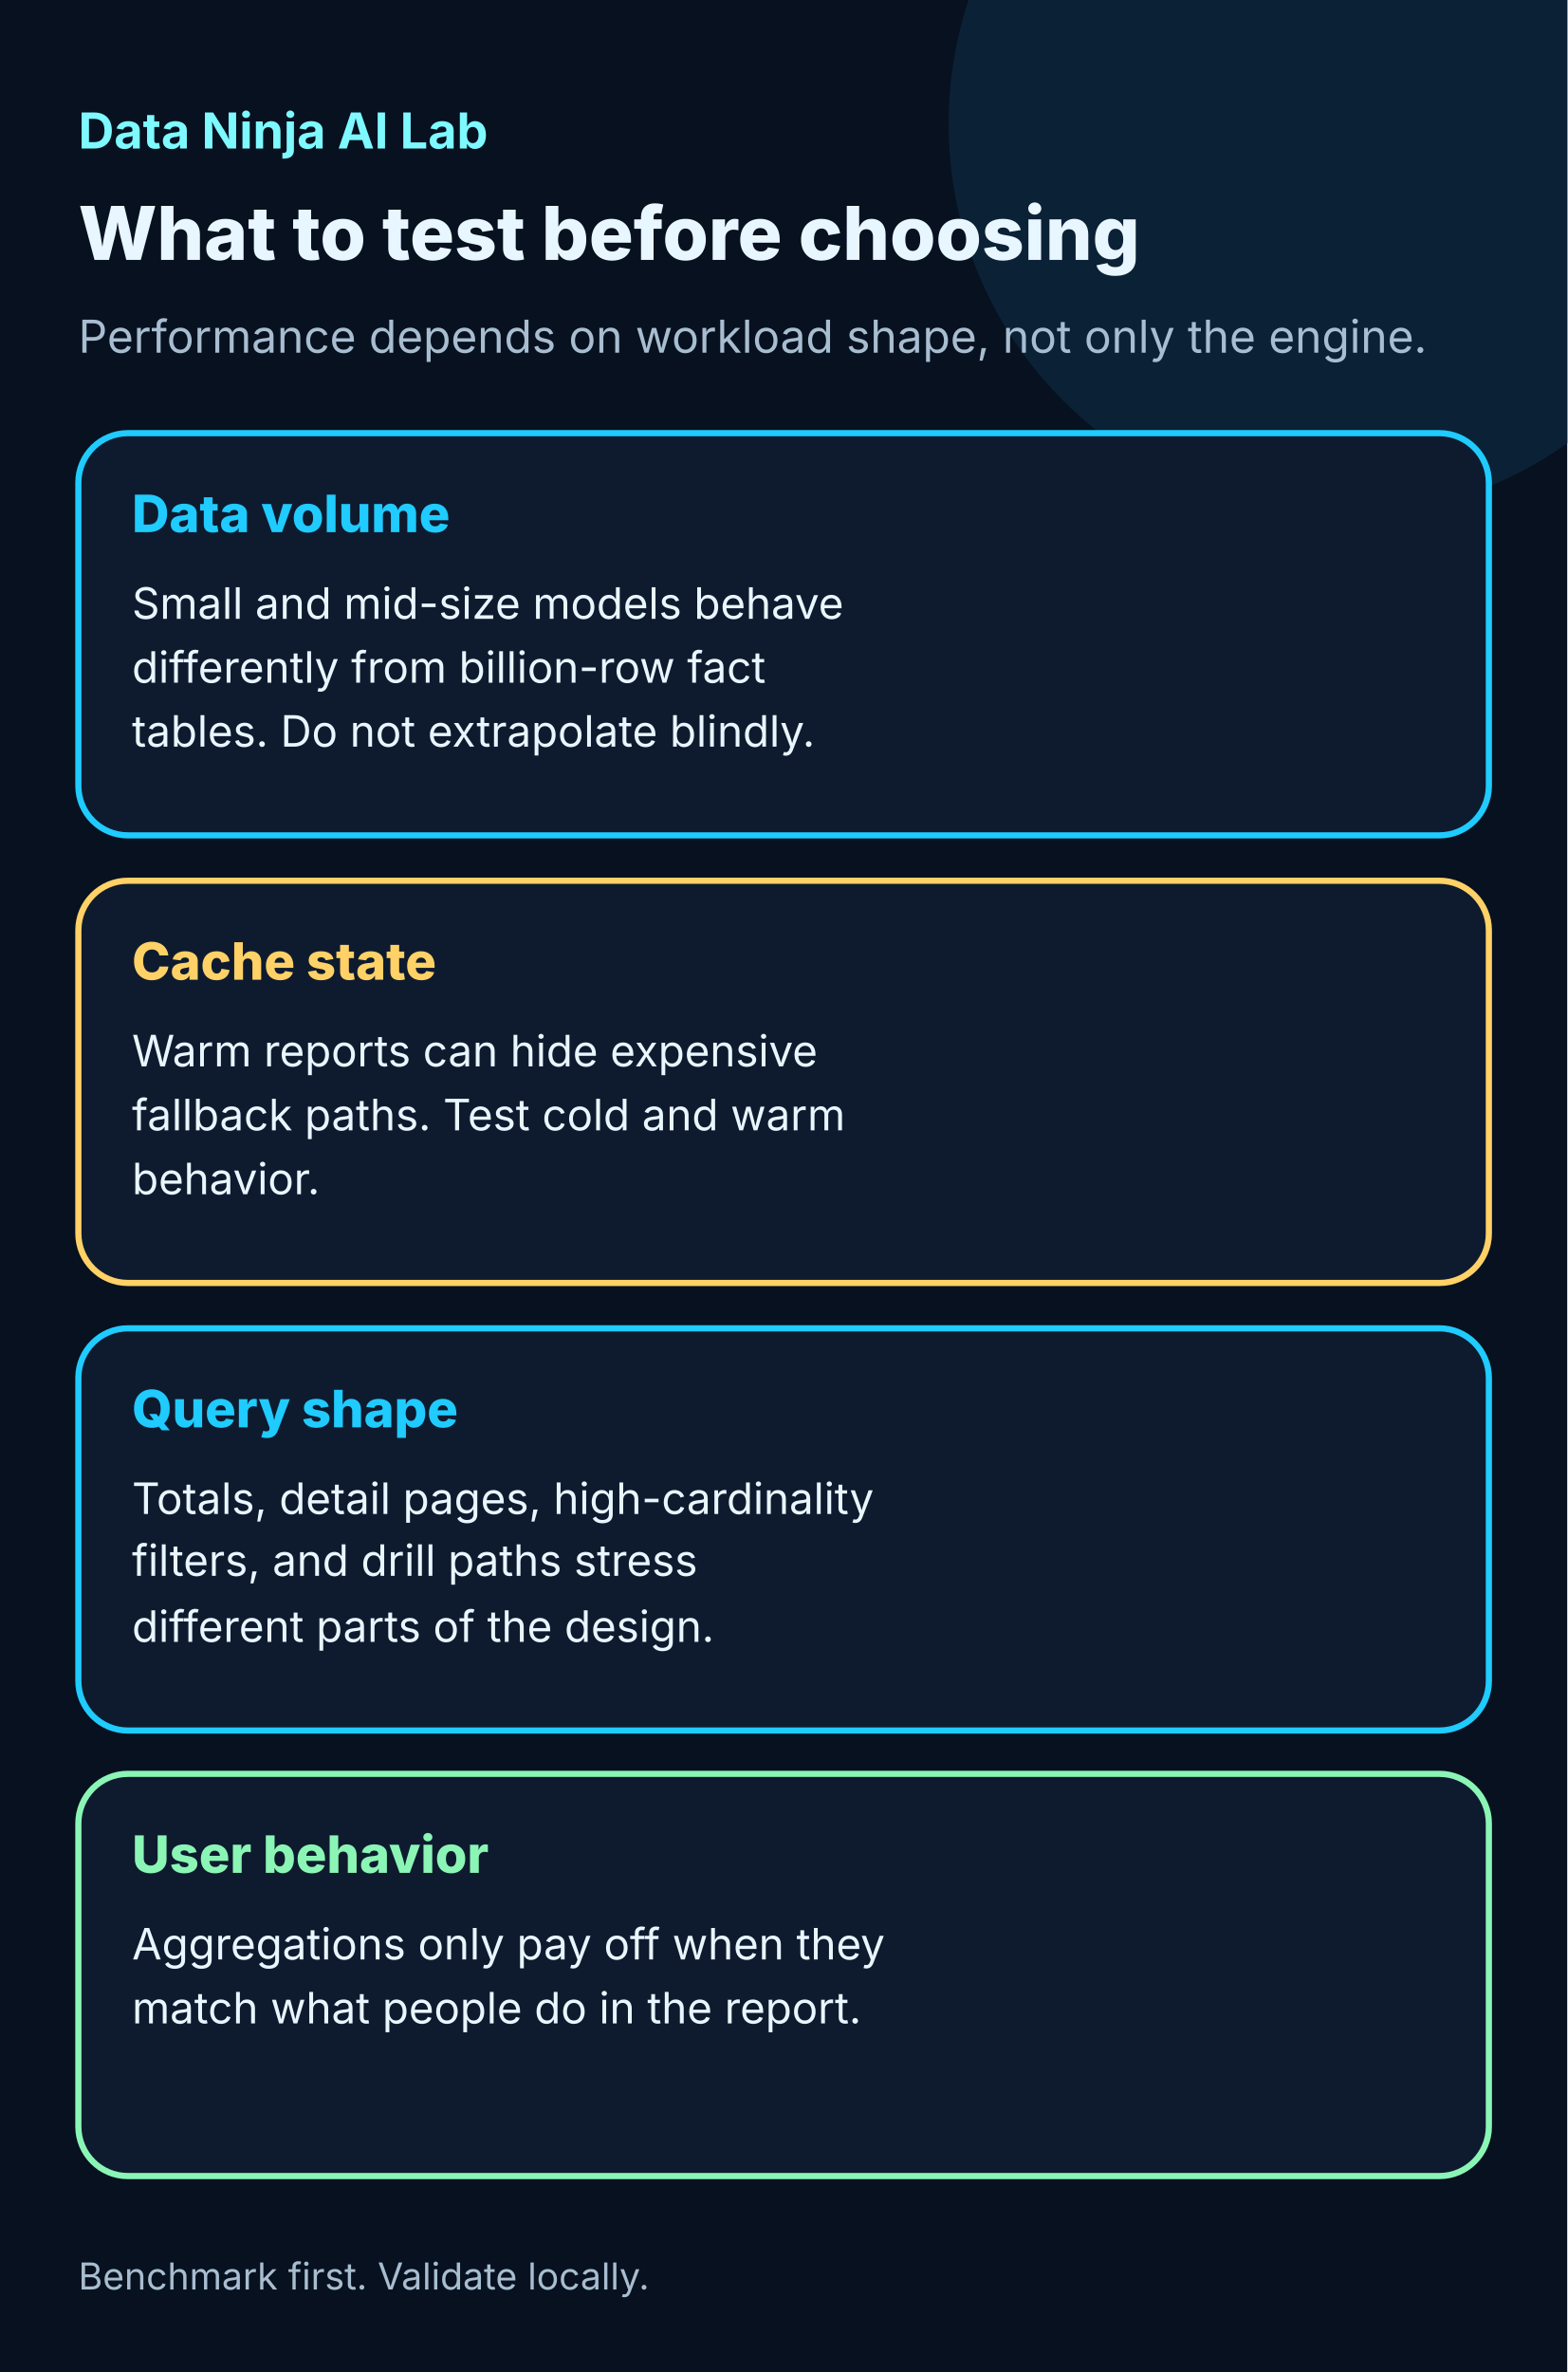
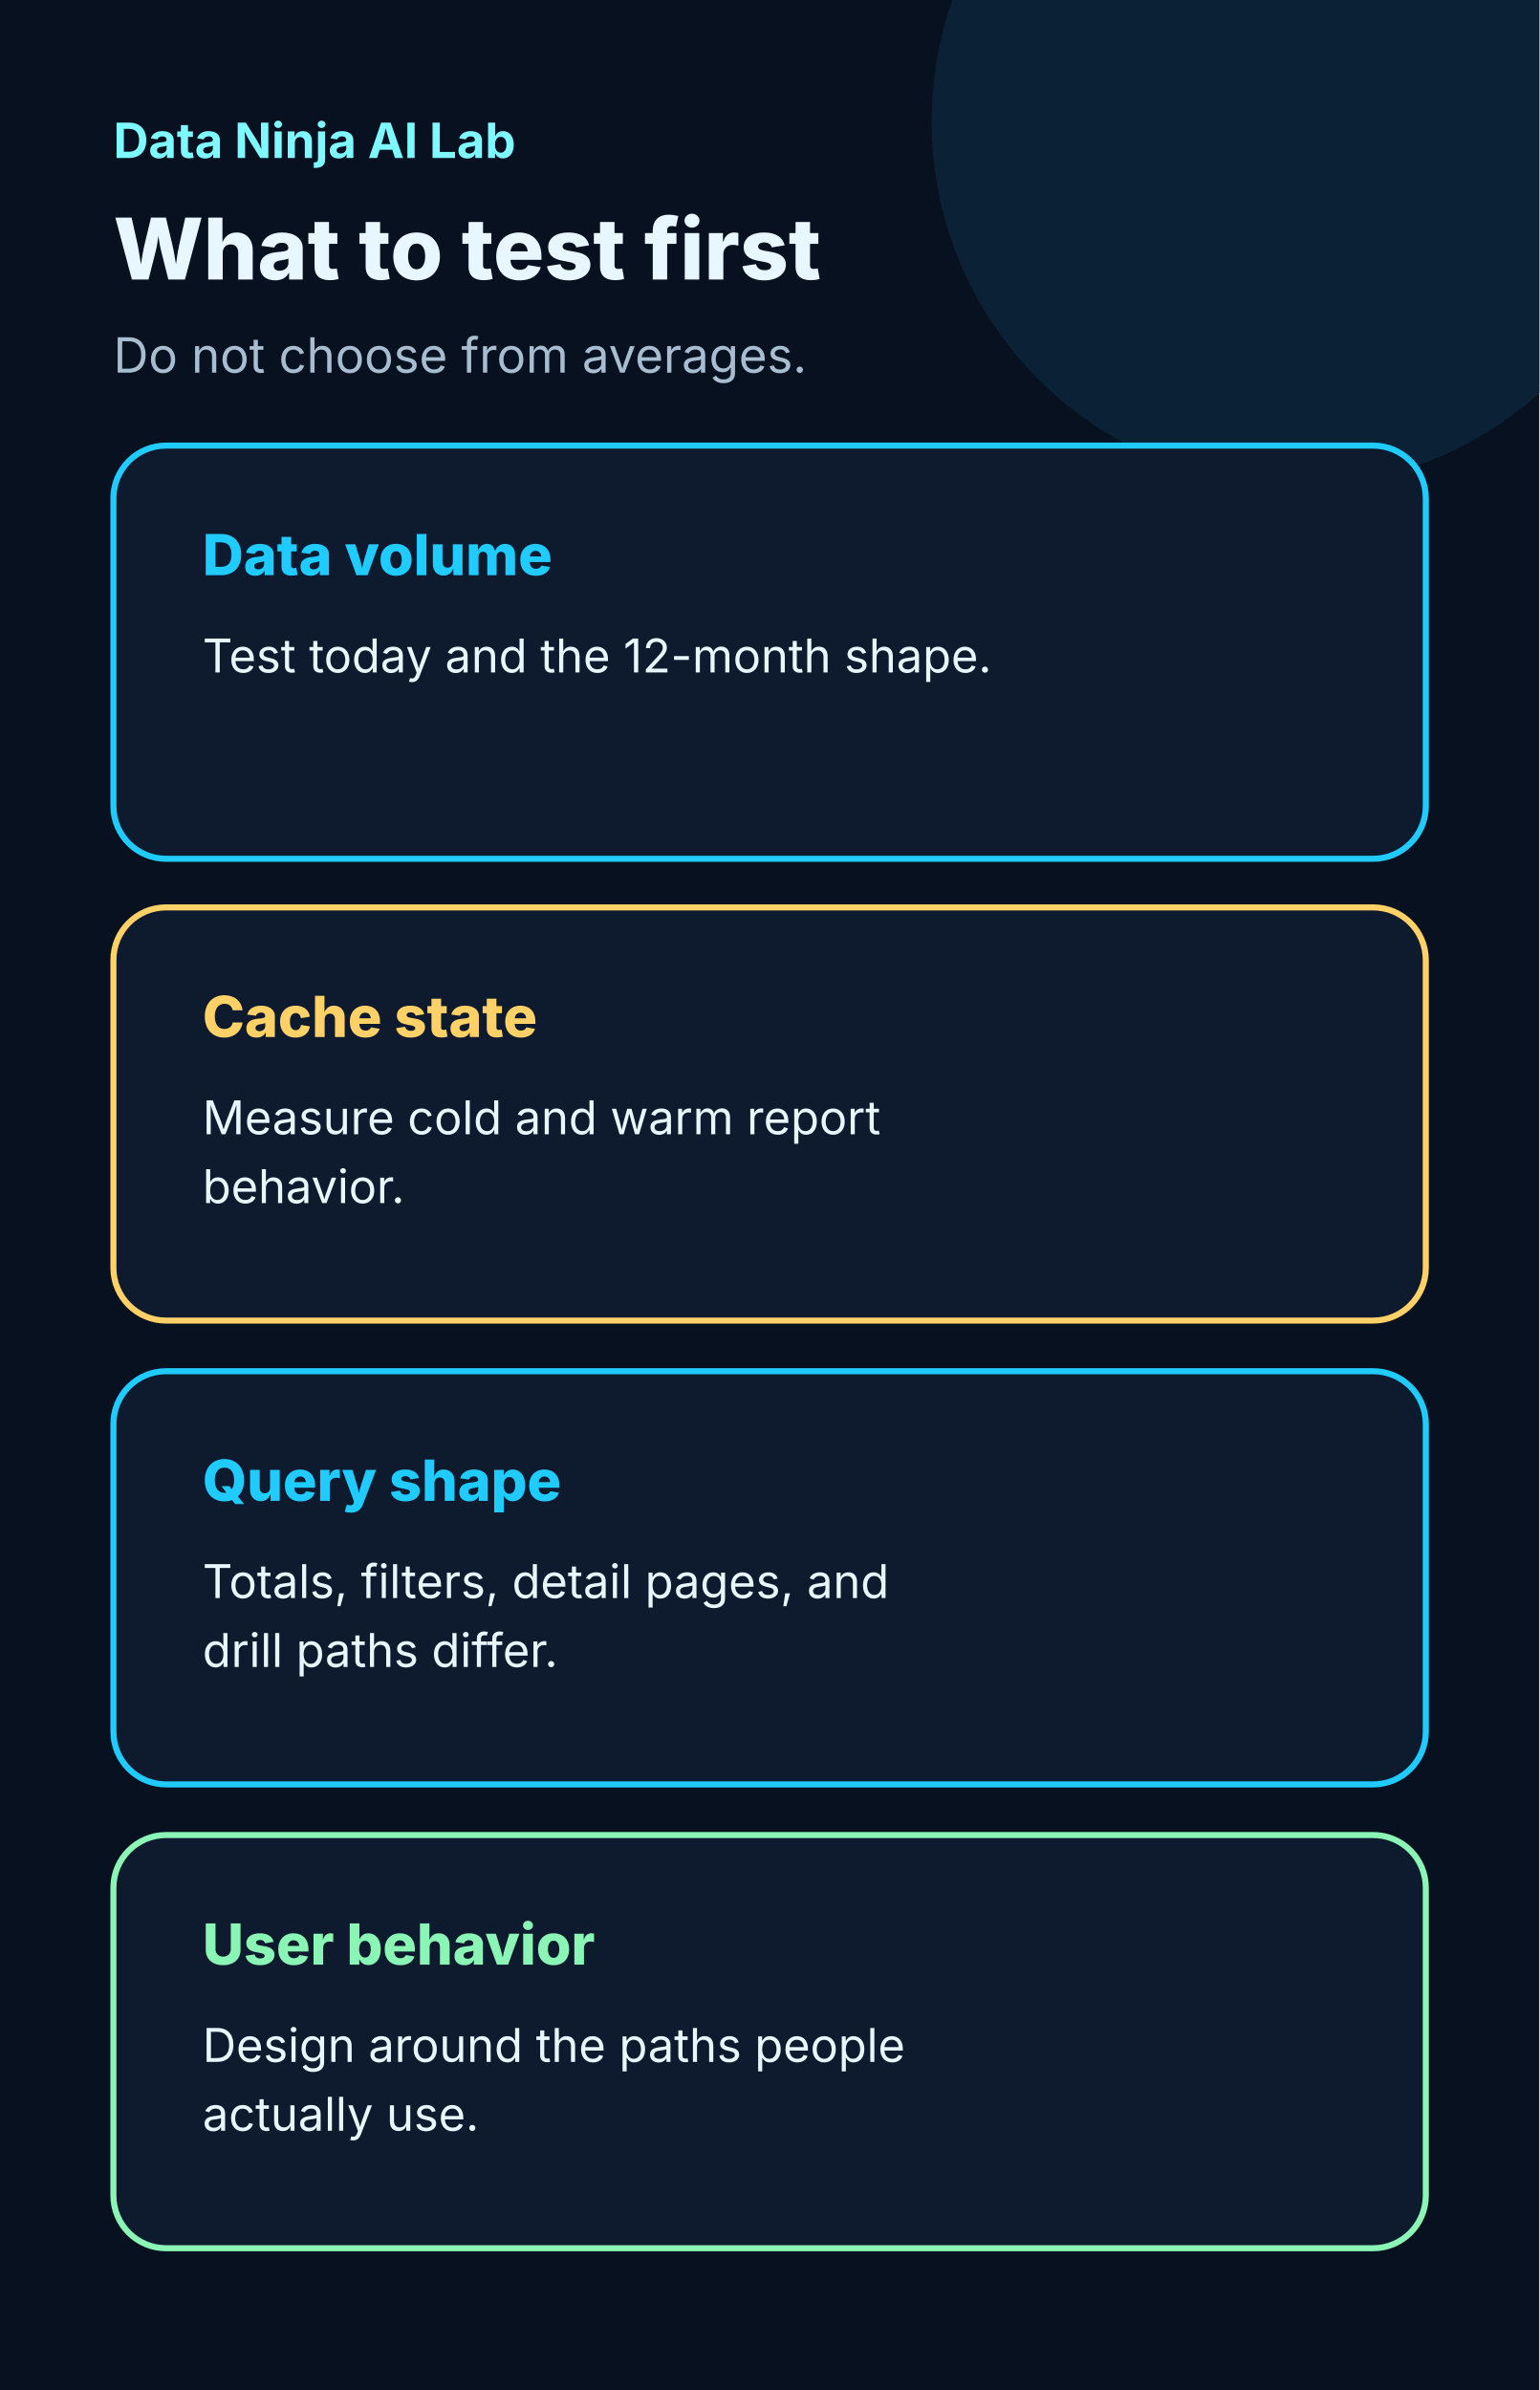
- <svg xmlns="http://www.w3.org/2000/svg" width="760" height="1150" viewBox="0 0 760 1150" role="img" aria-labelledby="title desc">
-   <rect width="760" height="1150" fill="#07111f" />
-   <circle cx="650" cy="60" r="190" fill="#123f61" opacity="0.35" />
-   <text x="38" y="72" fill="#7df9ff" font-family="Inter,Segoe UI,Arial,sans-serif" font-size="24" font-weight="700">Data Ninja AI Lab</text>
-   <text x="38" y="126" fill="#e8f6ff" font-family="Inter,Segoe UI,Arial,sans-serif" font-size="36" font-weight="800">What to test before choosing</text>
-   <text x="38" y="171" fill="#a8bdd0" font-family="Inter,Segoe UI,Arial,sans-serif" font-size="22">Performance depends on workload shape, not only the engine.</text>
-   <rect x="38" y="210" width="684" height="195" rx="24" fill="#0e1b2f" stroke="#1fcbff" stroke-width="3" />
-   <text x="64" y="258" fill="#1fcbff" font-family="Inter,Segoe UI,Arial,sans-serif" font-size="25" font-weight="800">Data volume</text>
-   <text x="64" y="300" fill="#e8f6ff" font-family="Inter,Segoe UI,Arial,sans-serif" font-size="21">Small and mid-size models behave</text>
-   <text x="64" y="331" fill="#e8f6ff" font-family="Inter,Segoe UI,Arial,sans-serif" font-size="21">differently from billion-row fact</text>
-   <text x="64" y="362" fill="#e8f6ff" font-family="Inter,Segoe UI,Arial,sans-serif" font-size="21">tables. Do not extrapolate blindly.</text>
-   <rect x="38" y="427" width="684" height="195" rx="24" fill="#0e1b2f" stroke="#ffd166" stroke-width="3" />
-   <text x="64" y="475" fill="#ffd166" font-family="Inter,Segoe UI,Arial,sans-serif" font-size="25" font-weight="800">Cache state</text>
-   <text x="64" y="517" fill="#e8f6ff" font-family="Inter,Segoe UI,Arial,sans-serif" font-size="21">Warm reports can hide expensive</text>
-   <text x="64" y="548" fill="#e8f6ff" font-family="Inter,Segoe UI,Arial,sans-serif" font-size="21">fallback paths. Test cold and warm</text>
-   <text x="64" y="579" fill="#e8f6ff" font-family="Inter,Segoe UI,Arial,sans-serif" font-size="21">behavior.</text>
-   <rect x="38" y="644" width="684" height="195" rx="24" fill="#0e1b2f" stroke="#1fcbff" stroke-width="3" />
-   <text x="64" y="692" fill="#1fcbff" font-family="Inter,Segoe UI,Arial,sans-serif" font-size="25" font-weight="800">Query shape</text>
-   <text x="64" y="734" fill="#e8f6ff" font-family="Inter,Segoe UI,Arial,sans-serif" font-size="21">Totals, detail pages, high-cardinality</text>
-   <text x="64" y="764" fill="#e8f6ff" font-family="Inter,Segoe UI,Arial,sans-serif" font-size="21">filters, and drill paths stress</text>
-   <text x="64" y="796" fill="#e8f6ff" font-family="Inter,Segoe UI,Arial,sans-serif" font-size="21">different parts of the design.</text>
-   <rect x="38" y="860" width="684" height="195" rx="24" fill="#0e1b2f" stroke="#8bf5b5" stroke-width="3" />
-   <text x="64" y="908" fill="#8bf5b5" font-family="Inter,Segoe UI,Arial,sans-serif" font-size="25" font-weight="800">User behavior</text>
-   <text x="64" y="950" fill="#e8f6ff" font-family="Inter,Segoe UI,Arial,sans-serif" font-size="21">Aggregations only pay off when they</text>
-   <text x="64" y="981" fill="#e8f6ff" font-family="Inter,Segoe UI,Arial,sans-serif" font-size="21">match what people do in the report.</text>
-   <text x="38" y="1110" fill="#a8bdd0" font-family="Inter,Segoe UI,Arial,sans-serif" font-size="18">Benchmark first. Validate locally.</text>
+ <svg xmlns="http://www.w3.org/2000/svg" width="760" height="1180" viewBox="0 0 760 1180" role="img" aria-labelledby="title desc">
+   <rect width="760" height="1180" fill="#07111f" />
+   <circle cx="640" cy="60" r="180" fill="#123f61" opacity="0.35" />
+   <text x="56" y="78" fill="#7df9ff" font-family="Inter,Segoe UI,Arial,sans-serif" font-size="24" font-weight="700">Data Ninja AI Lab</text>
+   <text x="56" y="138" fill="#e8f6ff" font-family="Inter,Segoe UI,Arial,sans-serif" font-size="42" font-weight="800">What to test first</text>
+   <text x="56" y="184" fill="#a8bdd0" font-family="Inter,Segoe UI,Arial,sans-serif" font-size="24">Do not choose from averages.</text>
+   <rect x="56" y="220" width="648" height="204" rx="26" fill="#0e1b2f" stroke="#1fcbff" stroke-width="3" />
+   <text x="100" y="284" fill="#1fcbff" font-family="Inter,Segoe UI,Arial,sans-serif" font-size="28" font-weight="800">Data volume</text>
+   <text x="100" y="332" fill="#e8f6ff" font-family="Inter,Segoe UI,Arial,sans-serif" font-size="23">Test today and the 12-month shape.</text>
+   <rect x="56" y="448" width="648" height="204" rx="26" fill="#0e1b2f" stroke="#ffd166" stroke-width="3" />
+   <text x="100" y="512" fill="#ffd166" font-family="Inter,Segoe UI,Arial,sans-serif" font-size="28" font-weight="800">Cache state</text>
+   <text x="100" y="560" fill="#e8f6ff" font-family="Inter,Segoe UI,Arial,sans-serif" font-size="23">Measure cold and warm report</text>
+   <text x="100" y="594" fill="#e8f6ff" font-family="Inter,Segoe UI,Arial,sans-serif" font-size="23">behavior.</text>
+   <rect x="56" y="677" width="648" height="204" rx="26" fill="#0e1b2f" stroke="#1fcbff" stroke-width="3" />
+   <text x="100" y="741" fill="#1fcbff" font-family="Inter,Segoe UI,Arial,sans-serif" font-size="28" font-weight="800">Query shape</text>
+   <text x="100" y="789" fill="#e8f6ff" font-family="Inter,Segoe UI,Arial,sans-serif" font-size="23">Totals, filters, detail pages, and</text>
+   <text x="100" y="823" fill="#e8f6ff" font-family="Inter,Segoe UI,Arial,sans-serif" font-size="23">drill paths differ.</text>
+   <rect x="56" y="906" width="648" height="204" rx="26" fill="#0e1b2f" stroke="#8bf5b5" stroke-width="3" />
+   <text x="100" y="970" fill="#8bf5b5" font-family="Inter,Segoe UI,Arial,sans-serif" font-size="28" font-weight="800">User behavior</text>
+   <text x="100" y="1018" fill="#e8f6ff" font-family="Inter,Segoe UI,Arial,sans-serif" font-size="23">Design around the paths people</text>
+   <text x="100" y="1052" fill="#e8f6ff" font-family="Inter,Segoe UI,Arial,sans-serif" font-size="23">actually use.</text>
</svg>
